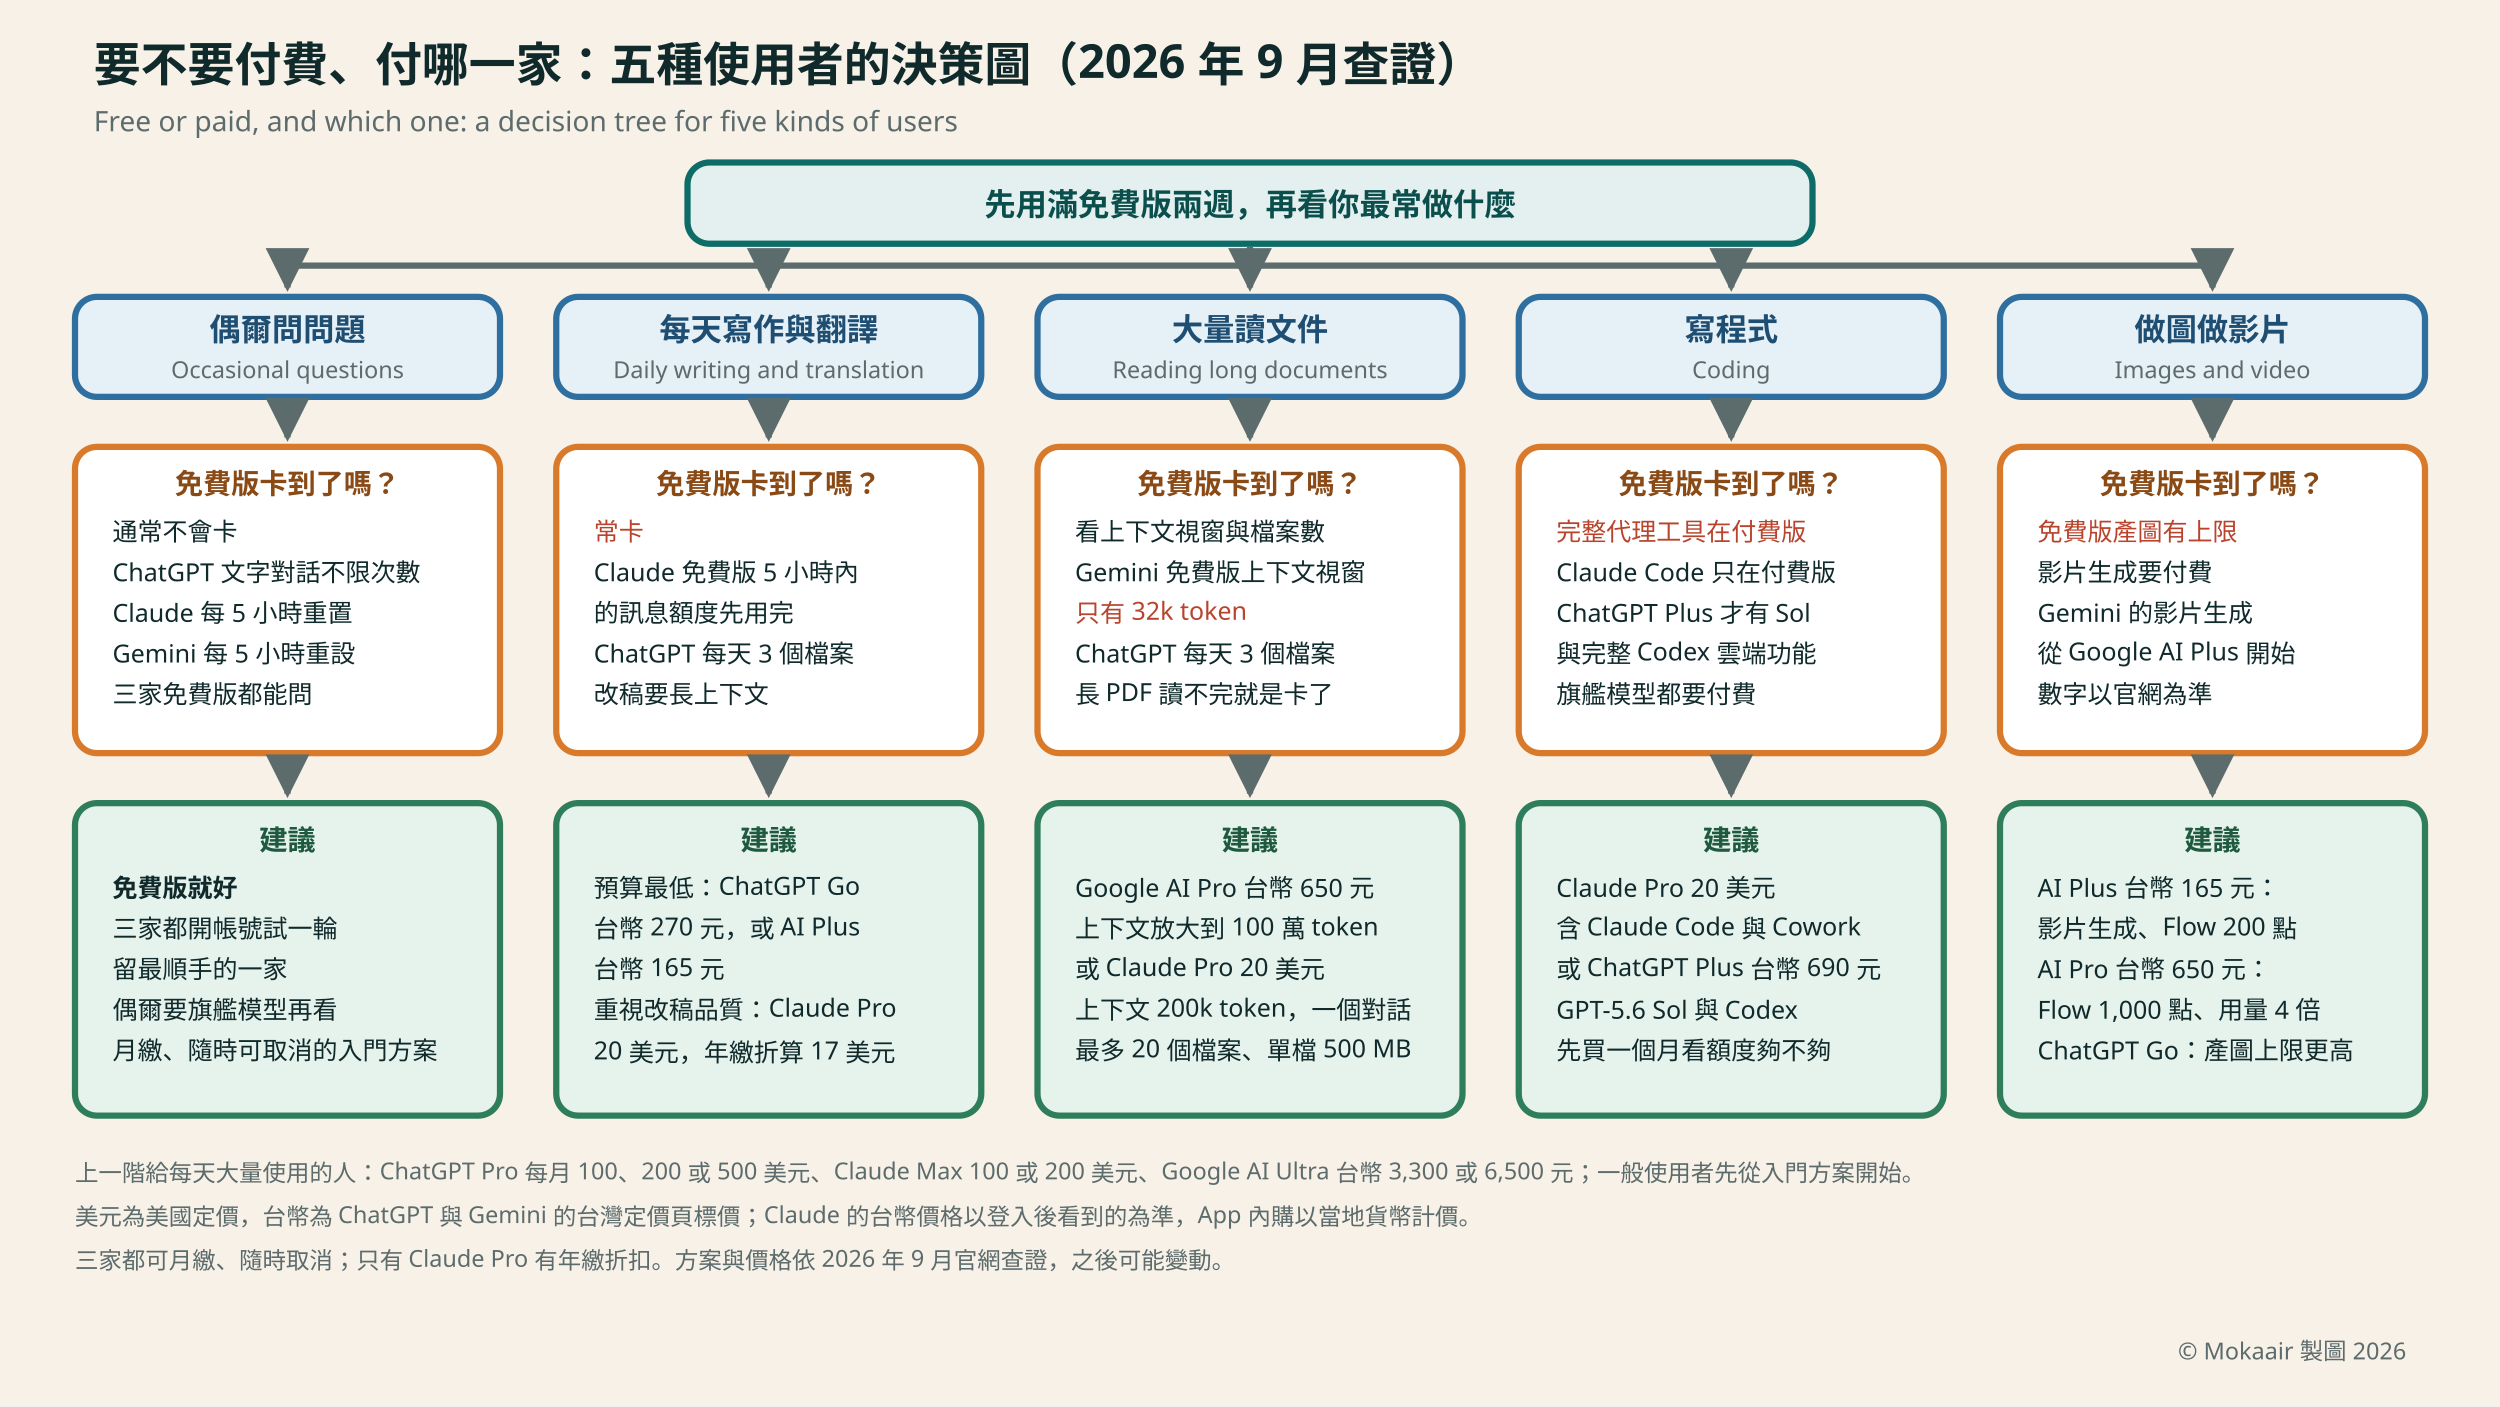
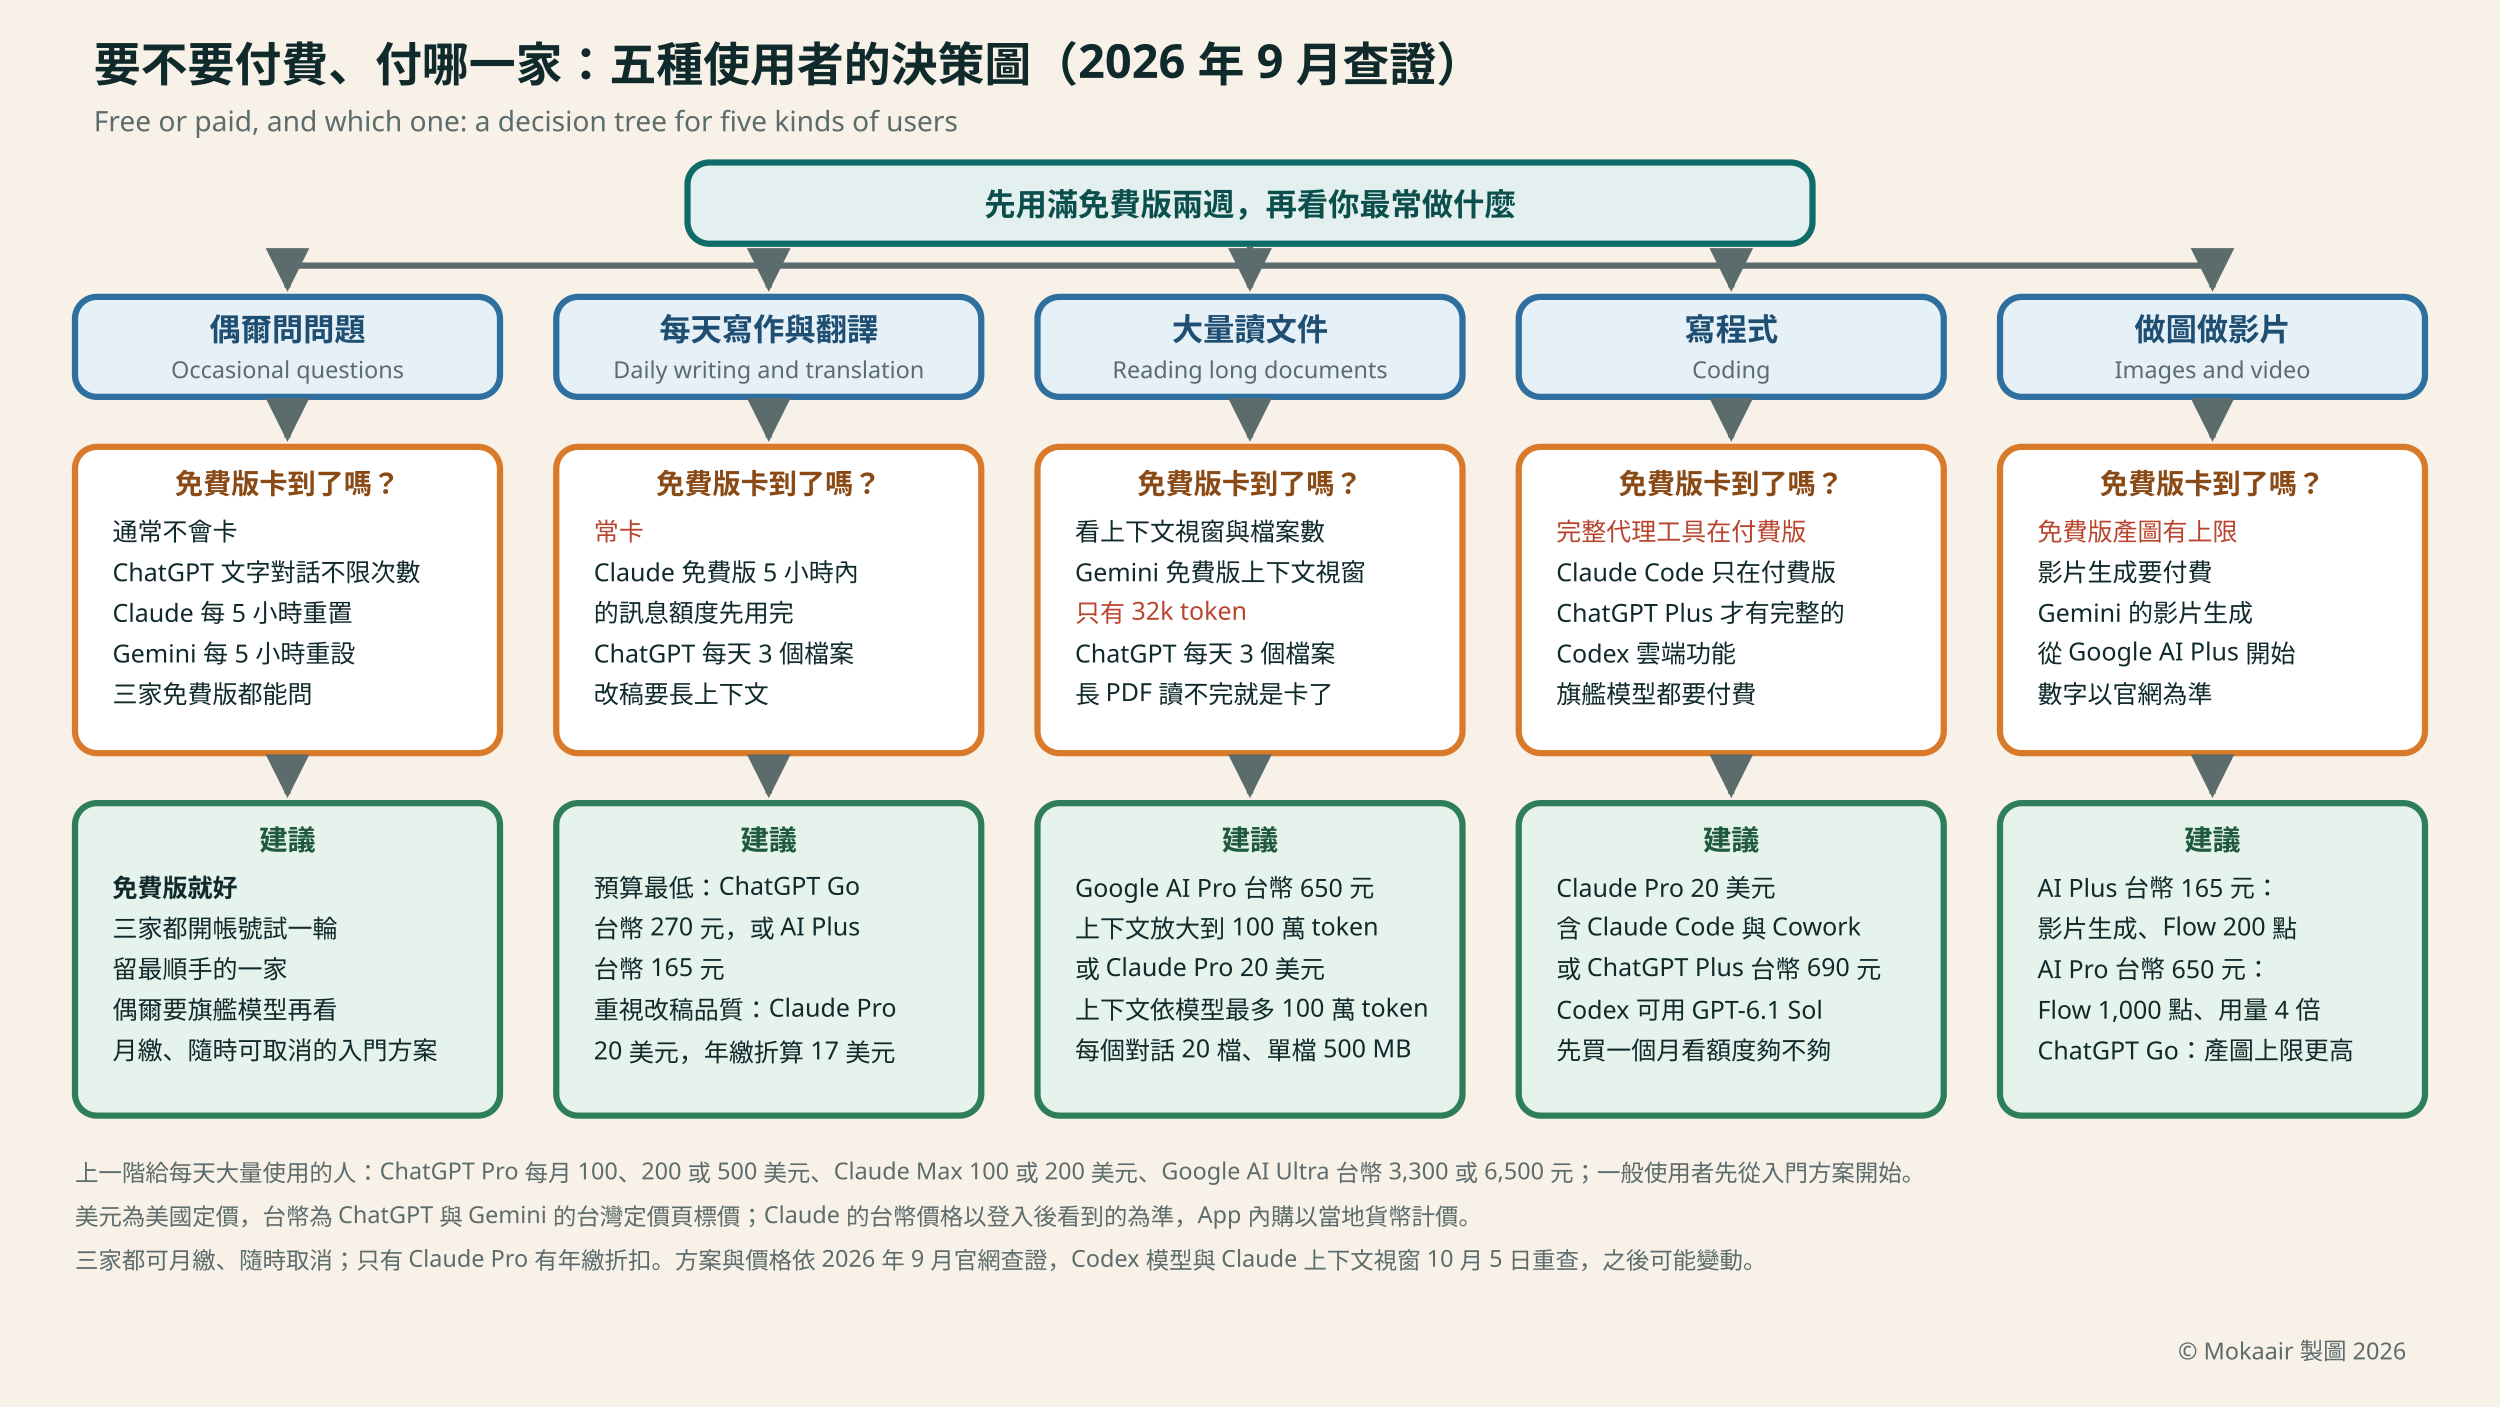
<svg xmlns="http://www.w3.org/2000/svg" viewBox="0 0 1600 900" width="1600" height="900" role="img" aria-labelledby="title desc" font-family="'Noto Sans TC','Noto Sans JP','PingFang TC','Microsoft JhengHei','Hiragino Sans',system-ui,sans-serif">
  <rect width="1600" height="900" fill="#F7F1E8" />
  <defs>
    <marker id="arrow" viewBox="0 0 10 10" refX="9" refY="5" markerWidth="7" markerHeight="7" orient="auto">
      <path d="M 0 0 L 10 5 L 0 10 z" fill="#5C6B6B" />
    </marker>
  </defs>
  <text x="60" y="52" font-size="30" font-weight="700" fill="#102A2B">要不要付費、付哪一家：五種使用者的決策圖（2026 年 9 月查證）</text>
  <text x="60" y="84" font-size="18" fill="#5C6B6B">Free or paid, and which one: a decision tree for five kinds of users</text>
  <rect x="440" y="104" width="720" height="52" rx="14" fill="#E3F0EF" stroke="#0D6B68" stroke-width="4" />
  <text x="800" y="138" font-size="20" font-weight="700" fill="#0B4F4D" text-anchor="middle">先用滿免費版兩週，再看你最常做什麼</text>
  <path d="M 800 158 L 800 170" stroke="#5C6B6B" stroke-width="4" />
  <path d="M 184 170 L 1416 170" stroke="#5C6B6B" stroke-width="4" />
  <path d="M 184 170 L 184 184" stroke="#5C6B6B" stroke-width="4" marker-end="url(#arrow)" />
  <path d="M 492 170 L 492 184" stroke="#5C6B6B" stroke-width="4" marker-end="url(#arrow)" />
  <path d="M 800 170 L 800 184" stroke="#5C6B6B" stroke-width="4" marker-end="url(#arrow)" />
  <path d="M 1108 170 L 1108 184" stroke="#5C6B6B" stroke-width="4" marker-end="url(#arrow)" />
  <path d="M 1416 170 L 1416 184" stroke="#5C6B6B" stroke-width="4" marker-end="url(#arrow)" />
  <rect x="48" y="190" width="272" height="64" rx="14" fill="#E6F0F7" stroke="#2F6F9F" stroke-width="4" />
  <text x="184" y="218" font-size="20" font-weight="700" fill="#1F4E73" text-anchor="middle">偶爾問問題</text>
  <text x="184" y="242" font-size="15" fill="#5C6B6B" text-anchor="middle">Occasional questions</text>
  <path d="M 184 256 L 184 280" stroke="#5C6B6B" stroke-width="4" marker-end="url(#arrow)" />
  <rect x="48" y="286" width="272" height="196" rx="14" fill="#FFFFFF" stroke="#D97A2B" stroke-width="4" />
  <text x="184" y="316" font-size="18" font-weight="700" fill="#8A4A16" text-anchor="middle">免費版卡到了嗎？</text>
  <text x="72" y="346" font-size="16" fill="#102A2B">通常不會卡</text>
  <text x="72" y="372" font-size="16" fill="#102A2B">ChatGPT 文字對話不限次數</text>
  <text x="72" y="398" font-size="16" fill="#102A2B">Claude 每 5 小時重置</text>
  <text x="72" y="424" font-size="16" fill="#102A2B">Gemini 每 5 小時重設</text>
  <text x="72" y="450" font-size="16" fill="#102A2B">三家免費版都能問</text>
  <path d="M 184 484 L 184 508" stroke="#5C6B6B" stroke-width="4" marker-end="url(#arrow)" />
  <rect x="48" y="514" width="272" height="200" rx="14" fill="#E6F2EC" stroke="#2E7D5B" stroke-width="4" />
  <text x="184" y="544" font-size="18" font-weight="700" fill="#1F5A40" text-anchor="middle">建議</text>
  <text x="72" y="574" font-size="16" font-weight="700" fill="#102A2B">免費版就好</text>
  <text x="72" y="600" font-size="16" fill="#102A2B">三家都開帳號試一輪</text>
  <text x="72" y="626" font-size="16" fill="#102A2B">留最順手的一家</text>
  <text x="72" y="652" font-size="16" fill="#102A2B">偶爾要旗艦模型再看</text>
  <text x="72" y="678" font-size="16" fill="#102A2B">月繳、隨時可取消的入門方案</text>
  <rect x="356" y="190" width="272" height="64" rx="14" fill="#E6F0F7" stroke="#2F6F9F" stroke-width="4" />
  <text x="492" y="218" font-size="20" font-weight="700" fill="#1F4E73" text-anchor="middle">每天寫作與翻譯</text>
  <text x="492" y="242" font-size="15" fill="#5C6B6B" text-anchor="middle">Daily writing and translation</text>
  <path d="M 492 256 L 492 280" stroke="#5C6B6B" stroke-width="4" marker-end="url(#arrow)" />
  <rect x="356" y="286" width="272" height="196" rx="14" fill="#FFFFFF" stroke="#D97A2B" stroke-width="4" />
  <text x="492" y="316" font-size="18" font-weight="700" fill="#8A4A16" text-anchor="middle">免費版卡到了嗎？</text>
  <text x="380" y="346" font-size="16" fill="#B8442D">常卡</text>
  <text x="380" y="372" font-size="16" fill="#102A2B">Claude 免費版 5 小時內</text>
  <text x="380" y="398" font-size="16" fill="#102A2B">的訊息額度先用完</text>
  <text x="380" y="424" font-size="16" fill="#102A2B">ChatGPT 每天 3 個檔案</text>
  <text x="380" y="450" font-size="16" fill="#102A2B">改稿要長上下文</text>
  <path d="M 492 484 L 492 508" stroke="#5C6B6B" stroke-width="4" marker-end="url(#arrow)" />
  <rect x="356" y="514" width="272" height="200" rx="14" fill="#E6F2EC" stroke="#2E7D5B" stroke-width="4" />
  <text x="492" y="544" font-size="18" font-weight="700" fill="#1F5A40" text-anchor="middle">建議</text>
  <text x="380" y="574" font-size="16" fill="#102A2B">預算最低：ChatGPT Go</text>
  <text x="380" y="600" font-size="16" fill="#102A2B">台幣 270 元，或 AI Plus</text>
  <text x="380" y="626" font-size="16" fill="#102A2B">台幣 165 元</text>
  <text x="380" y="652" font-size="16" fill="#102A2B">重視改稿品質：Claude Pro</text>
  <text x="380" y="678" font-size="16" fill="#102A2B">20 美元，年繳折算 17 美元</text>
  <rect x="664" y="190" width="272" height="64" rx="14" fill="#E6F0F7" stroke="#2F6F9F" stroke-width="4" />
  <text x="800" y="218" font-size="20" font-weight="700" fill="#1F4E73" text-anchor="middle">大量讀文件</text>
  <text x="800" y="242" font-size="15" fill="#5C6B6B" text-anchor="middle">Reading long documents</text>
  <path d="M 800 256 L 800 280" stroke="#5C6B6B" stroke-width="4" marker-end="url(#arrow)" />
  <rect x="664" y="286" width="272" height="196" rx="14" fill="#FFFFFF" stroke="#D97A2B" stroke-width="4" />
  <text x="800" y="316" font-size="18" font-weight="700" fill="#8A4A16" text-anchor="middle">免費版卡到了嗎？</text>
  <text x="688" y="346" font-size="16" fill="#102A2B">看上下文視窗與檔案數</text>
  <text x="688" y="372" font-size="16" fill="#102A2B">Gemini 免費版上下文視窗</text>
  <text x="688" y="398" font-size="16" fill="#B8442D">只有 32k token</text>
  <text x="688" y="424" font-size="16" fill="#102A2B">ChatGPT 每天 3 個檔案</text>
  <text x="688" y="450" font-size="16" fill="#102A2B">長 PDF 讀不完就是卡了</text>
  <path d="M 800 484 L 800 508" stroke="#5C6B6B" stroke-width="4" marker-end="url(#arrow)" />
  <rect x="664" y="514" width="272" height="200" rx="14" fill="#E6F2EC" stroke="#2E7D5B" stroke-width="4" />
  <text x="800" y="544" font-size="18" font-weight="700" fill="#1F5A40" text-anchor="middle">建議</text>
  <text x="688" y="574" font-size="16" fill="#102A2B">Google AI Pro 台幣 650 元</text>
  <text x="688" y="600" font-size="16" fill="#102A2B">上下文放大到 100 萬 token</text>
  <text x="688" y="626" font-size="16" fill="#102A2B">或 Claude Pro 20 美元</text>
-   <text x="688" y="652" font-size="16" fill="#102A2B">上下文 200k token，一個對話</text>
-   <text x="688" y="678" font-size="16" fill="#102A2B">最多 20 個檔案、單檔 500 MB</text>
+   <text x="688" y="652" font-size="16" fill="#102A2B">上下文依模型最多 100 萬 token</text>
+   <text x="688" y="678" font-size="16" fill="#102A2B">每個對話 20 檔、單檔 500 MB</text>
  <rect x="972" y="190" width="272" height="64" rx="14" fill="#E6F0F7" stroke="#2F6F9F" stroke-width="4" />
  <text x="1108" y="218" font-size="20" font-weight="700" fill="#1F4E73" text-anchor="middle">寫程式</text>
  <text x="1108" y="242" font-size="15" fill="#5C6B6B" text-anchor="middle">Coding</text>
  <path d="M 1108 256 L 1108 280" stroke="#5C6B6B" stroke-width="4" marker-end="url(#arrow)" />
  <rect x="972" y="286" width="272" height="196" rx="14" fill="#FFFFFF" stroke="#D97A2B" stroke-width="4" />
  <text x="1108" y="316" font-size="18" font-weight="700" fill="#8A4A16" text-anchor="middle">免費版卡到了嗎？</text>
  <text x="996" y="346" font-size="16" fill="#B8442D">完整代理工具在付費版</text>
  <text x="996" y="372" font-size="16" fill="#102A2B">Claude Code 只在付費版</text>
-   <text x="996" y="398" font-size="16" fill="#102A2B">ChatGPT Plus 才有 Sol</text>
-   <text x="996" y="424" font-size="16" fill="#102A2B">與完整 Codex 雲端功能</text>
+   <text x="996" y="398" font-size="16" fill="#102A2B">ChatGPT Plus 才有完整的</text>
+   <text x="996" y="424" font-size="16" fill="#102A2B">Codex 雲端功能</text>
  <text x="996" y="450" font-size="16" fill="#102A2B">旗艦模型都要付費</text>
  <path d="M 1108 484 L 1108 508" stroke="#5C6B6B" stroke-width="4" marker-end="url(#arrow)" />
  <rect x="972" y="514" width="272" height="200" rx="14" fill="#E6F2EC" stroke="#2E7D5B" stroke-width="4" />
  <text x="1108" y="544" font-size="18" font-weight="700" fill="#1F5A40" text-anchor="middle">建議</text>
  <text x="996" y="574" font-size="16" fill="#102A2B">Claude Pro 20 美元</text>
  <text x="996" y="600" font-size="16" fill="#102A2B">含 Claude Code 與 Cowork</text>
  <text x="996" y="626" font-size="16" fill="#102A2B">或 ChatGPT Plus 台幣 690 元</text>
-   <text x="996" y="652" font-size="16" fill="#102A2B">GPT-5.6 Sol 與 Codex</text>
+   <text x="996" y="652" font-size="16" fill="#102A2B">Codex 可用 GPT-6.1 Sol</text>
  <text x="996" y="678" font-size="16" fill="#102A2B">先買一個月看額度夠不夠</text>
  <rect x="1280" y="190" width="272" height="64" rx="14" fill="#E6F0F7" stroke="#2F6F9F" stroke-width="4" />
  <text x="1416" y="218" font-size="20" font-weight="700" fill="#1F4E73" text-anchor="middle">做圖做影片</text>
  <text x="1416" y="242" font-size="15" fill="#5C6B6B" text-anchor="middle">Images and video</text>
  <path d="M 1416 256 L 1416 280" stroke="#5C6B6B" stroke-width="4" marker-end="url(#arrow)" />
  <rect x="1280" y="286" width="272" height="196" rx="14" fill="#FFFFFF" stroke="#D97A2B" stroke-width="4" />
  <text x="1416" y="316" font-size="18" font-weight="700" fill="#8A4A16" text-anchor="middle">免費版卡到了嗎？</text>
  <text x="1304" y="346" font-size="16" fill="#B8442D">免費版產圖有上限</text>
  <text x="1304" y="372" font-size="16" fill="#102A2B">影片生成要付費</text>
  <text x="1304" y="398" font-size="16" fill="#102A2B">Gemini 的影片生成</text>
  <text x="1304" y="424" font-size="16" fill="#102A2B">從 Google AI Plus 開始</text>
  <text x="1304" y="450" font-size="16" fill="#102A2B">數字以官網為準</text>
  <path d="M 1416 484 L 1416 508" stroke="#5C6B6B" stroke-width="4" marker-end="url(#arrow)" />
  <rect x="1280" y="514" width="272" height="200" rx="14" fill="#E6F2EC" stroke="#2E7D5B" stroke-width="4" />
  <text x="1416" y="544" font-size="18" font-weight="700" fill="#1F5A40" text-anchor="middle">建議</text>
  <text x="1304" y="574" font-size="16" fill="#102A2B">AI Plus 台幣 165 元：</text>
  <text x="1304" y="600" font-size="16" fill="#102A2B">影片生成、Flow 200 點</text>
  <text x="1304" y="626" font-size="16" fill="#102A2B">AI Pro 台幣 650 元：</text>
  <text x="1304" y="652" font-size="16" fill="#102A2B">Flow 1,000 點、用量 4 倍</text>
  <text x="1304" y="678" font-size="16" fill="#102A2B">ChatGPT Go：產圖上限更高</text>
  <text x="48" y="756" font-size="15" fill="#5C6B6B">上一階給每天大量使用的人：ChatGPT Pro 每月 100、200 或 500 美元、Claude Max 100 或 200 美元、Google AI Ultra 台幣 3,300 或 6,500 元；一般使用者先從入門方案開始。</text>
  <text x="48" y="784" font-size="15" fill="#5C6B6B">美元為美國定價，台幣為 ChatGPT 與 Gemini 的台灣定價頁標價；Claude 的台幣價格以登入後看到的為準，App 內購以當地貨幣計價。</text>
-   <text x="48" y="812" font-size="15" fill="#5C6B6B">三家都可月繳、隨時取消；只有 Claude Pro 有年繳折扣。方案與價格依 2026 年 9 月官網查證，之後可能變動。</text>
+   <text x="48" y="812" font-size="15" fill="#5C6B6B">三家都可月繳、隨時取消；只有 Claude Pro 有年繳折扣。方案與價格依 2026 年 9 月官網查證，Codex 模型與 Claude 上下文視窗 10 月 5 日重查，之後可能變動。</text>
  <text x="1540" y="870" text-anchor="end" font-size="15" fill="#5C6B6B">© Mokaair 製圖 2026</text>
</svg>
